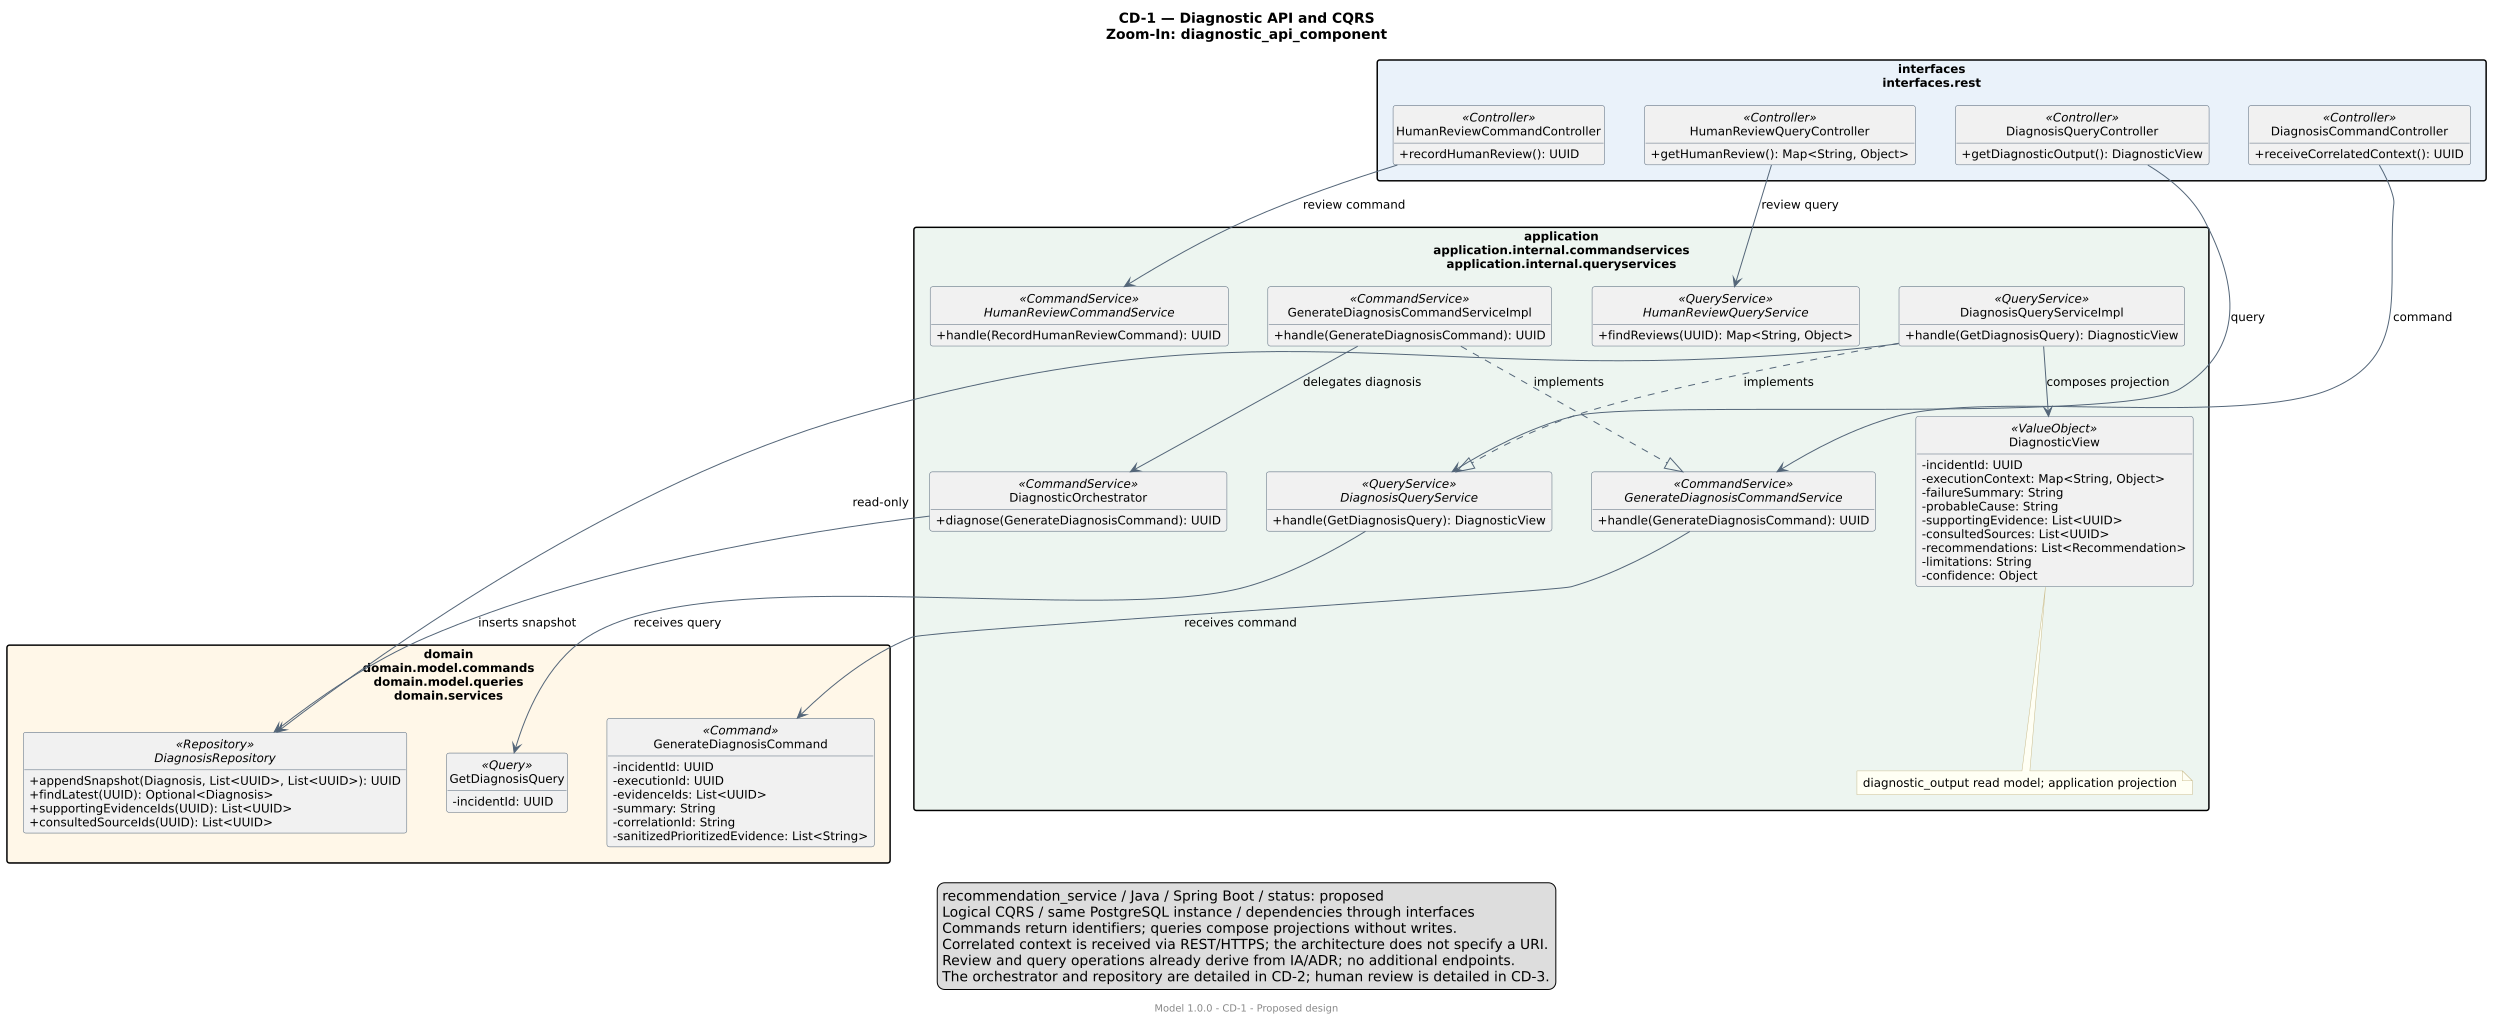
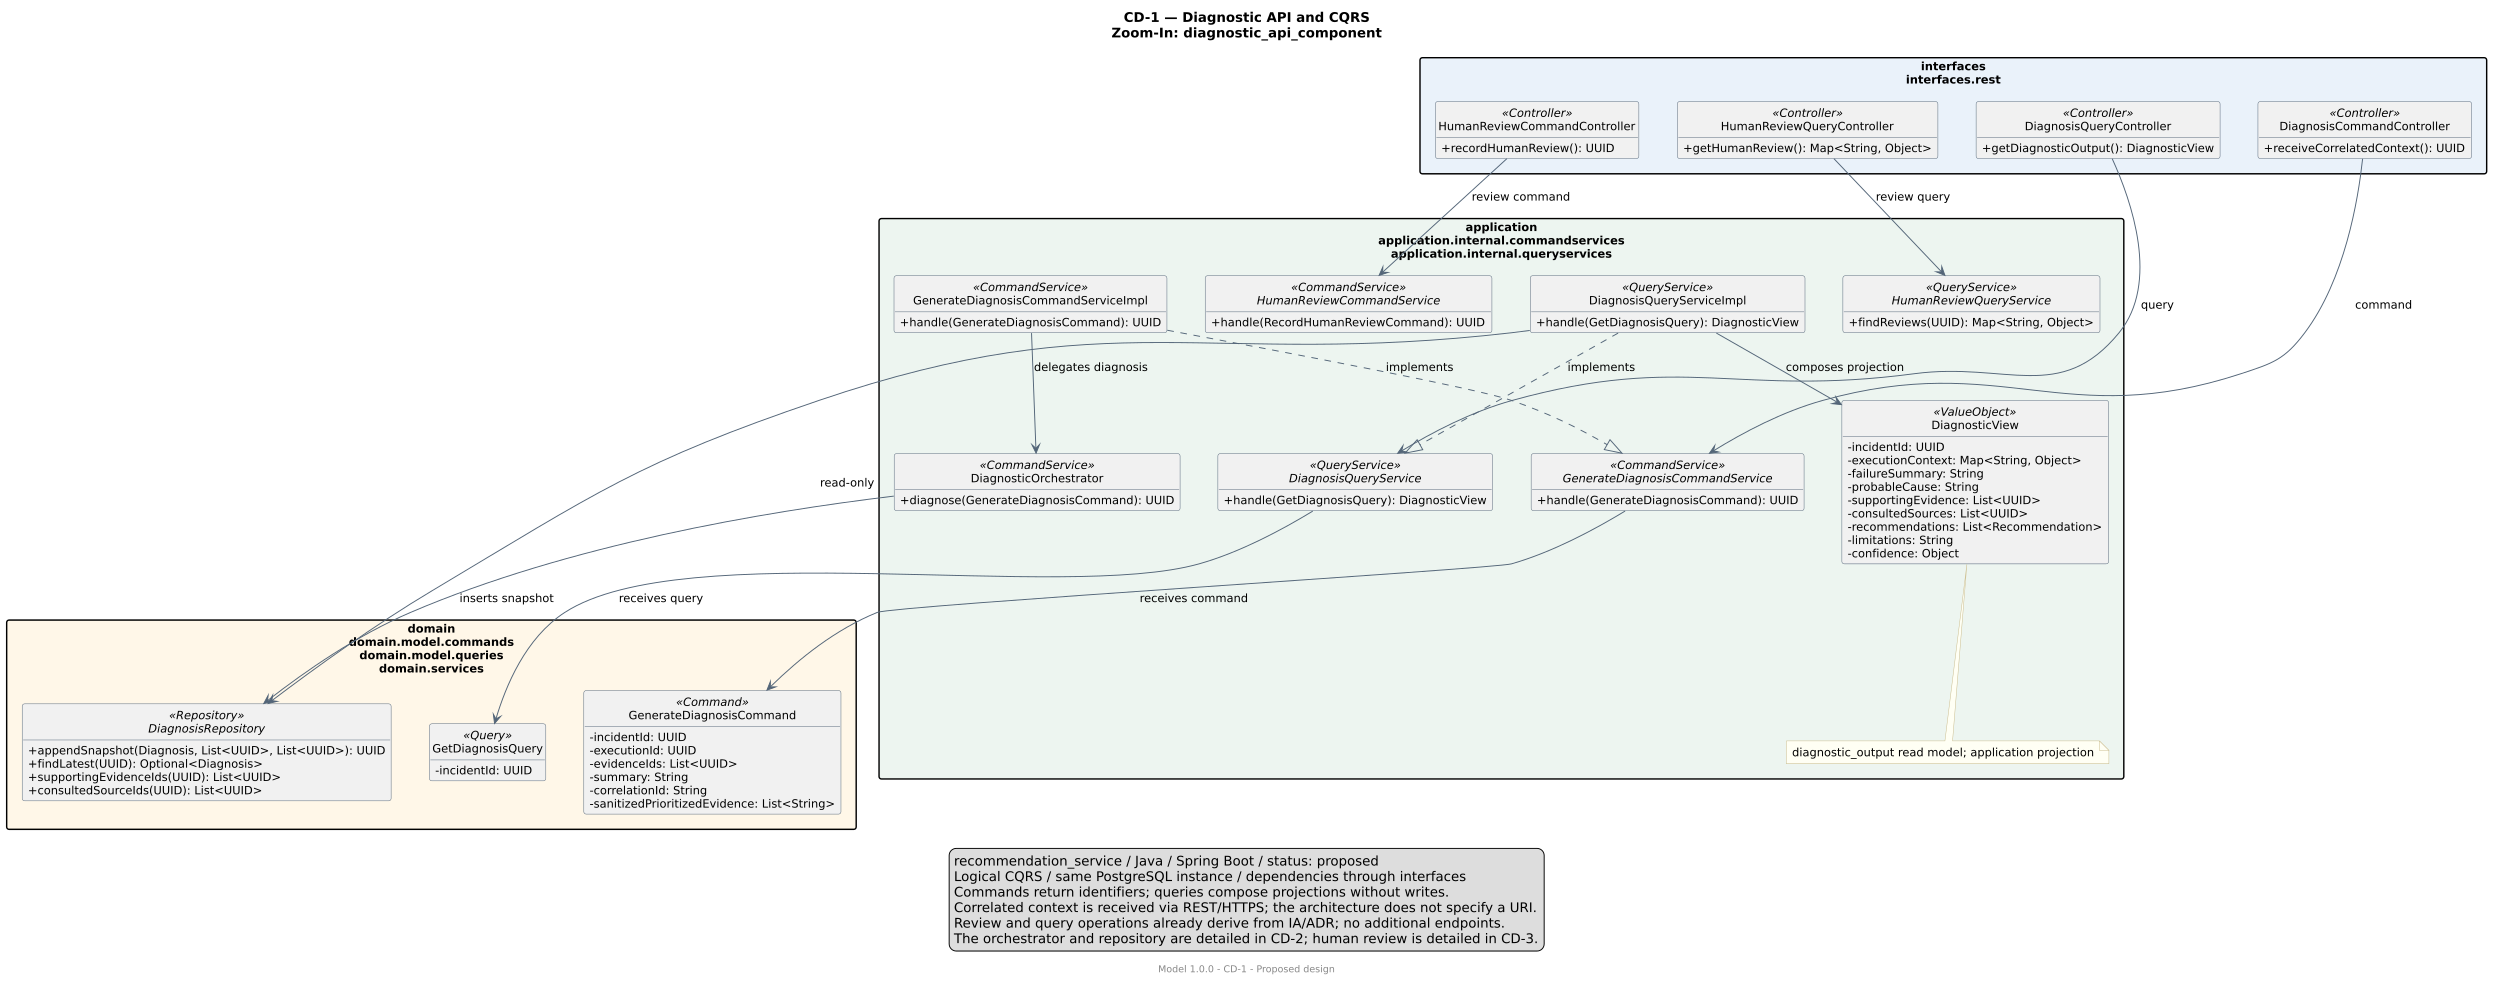
- <svg xmlns="http://www.w3.org/2000/svg" version="1.1" data-diagram-type="CLASS" style="width:2525px;height:1031px;background:#FFFFFF;" width="2525px" height="1031px" viewBox="0 0 2525 1031" zoomAndPan="magnify" preserveAspectRatio="none" contentStyleType="text/css">
+ <svg xmlns="http://www.w3.org/2000/svg" version="1.1" data-diagram-type="CLASS" style="width:2625px;height:1030px;background:#FFFFFF;" width="2625px" height="1030px" viewBox="0 0 2625 1030" zoomAndPan="magnify" preserveAspectRatio="none" contentStyleType="text/css">
  <defs />
  <g font-family="sans-serif" lengthAdjust="spacing">
    <g class="title" data-source-line="17">
-       <text x="1129.903" y="22.995" fill="#000" font-size="14" textLength="258.193" font-weight="700" font-family="DejaVu Sans">CD-1 — Diagnostic API and CQRS</text>
-       <text x="1117.018" y="39.292" fill="#000" font-size="14" textLength="283.965" font-weight="700" font-family="DejaVu Sans">Zoom-In: diagnostic_api_component</text>
+       <text x="1179.903" y="22.995" fill="#000" font-size="14" textLength="258.193" font-weight="700" font-family="DejaVu Sans">CD-1 — Diagnostic API and CQRS</text>
+       <text x="1167.018" y="39.292" fill="#000" font-size="14" textLength="283.965" font-weight="700" font-family="DejaVu Sans">Zoom-In: diagnostic_api_component</text>
    </g>
    <g class="cluster" data-qualified-name="layer_0" id="ent0001" data-source-line="23">
-       <rect x="1391" y="60.594" width="1120" height="122" fill="#EAF2FA" style="stroke:#000;stroke-width:1.5;" rx="2.5" ry="2.5" />
-       <text x="1916.919" y="73.732" fill="#000" font-size="12" textLength="68.162" font-weight="700" font-family="DejaVu Sans">interfaces</text>
-       <text x="1901.172" y="87.701" fill="#000" font-size="12" textLength="99.656" font-weight="700" font-family="DejaVu Sans">interfaces.rest</text>
+       <rect x="1491" y="60.594" width="1120" height="121.91" fill="#EAF2FA" style="stroke:#000;stroke-width:1.5;" rx="2.5" ry="2.5" />
+       <text x="2016.919" y="73.732" fill="#000" font-size="12" textLength="68.162" font-weight="700" font-family="DejaVu Sans">interfaces</text>
+       <text x="2001.172" y="87.701" fill="#000" font-size="12" textLength="99.656" font-weight="700" font-family="DejaVu Sans">interfaces.rest</text>
    </g>
    <g class="cluster" data-qualified-name="layer_1" id="ent0006" data-source-line="38">
-       <rect x="923" y="229.594" width="1308" height="589" fill="#EDF5F0" style="stroke:#000;stroke-width:1.5;" rx="2.5" ry="2.5" />
-       <text x="1539.324" y="242.732" fill="#000" font-size="12" textLength="75.352" font-weight="700" font-family="DejaVu Sans">application</text>
-       <text x="1447.602" y="256.701" fill="#000" font-size="12" textLength="258.797" font-weight="700" font-family="DejaVu Sans">application.internal.commandservices</text>
-       <text x="1460.894" y="270.67" fill="#000" font-size="12" textLength="232.213" font-weight="700" font-family="DejaVu Sans">application.internal.queryservices</text>
+       <rect x="923" y="229.504" width="1307" height="588.42" fill="#EDF5F0" style="stroke:#000;stroke-width:1.5;" rx="2.5" ry="2.5" />
+       <text x="1538.824" y="242.642" fill="#000" font-size="12" textLength="75.352" font-weight="700" font-family="DejaVu Sans">application</text>
+       <text x="1447.102" y="256.611" fill="#000" font-size="12" textLength="258.797" font-weight="700" font-family="DejaVu Sans">application.internal.commandservices</text>
+       <text x="1460.394" y="270.58" fill="#000" font-size="12" textLength="232.213" font-weight="700" font-family="DejaVu Sans">application.internal.queryservices</text>
    </g>
    <g class="cluster" data-qualified-name="layer_2" id="ent0018" data-source-line="76">
-       <rect x="7" y="651.594" width="892" height="220" fill="#FFF7E8" style="stroke:#000;stroke-width:1.5;" rx="2.5" ry="2.5" />
-       <text x="427.954" y="664.732" fill="#000" font-size="12" textLength="50.092" font-weight="700" font-family="DejaVu Sans">domain</text>
-       <text x="366.231" y="678.701" fill="#000" font-size="12" textLength="173.537" font-weight="700" font-family="DejaVu Sans">domain.model.commands</text>
-       <text x="377.309" y="692.67" fill="#000" font-size="12" textLength="151.383" font-weight="700" font-family="DejaVu Sans">domain.model.queries</text>
-       <text x="397.91" y="706.639" fill="#000" font-size="12" textLength="110.18" font-weight="700" font-family="DejaVu Sans">domain.services</text>
+       <rect x="7" y="651.064" width="892" height="219.75" fill="#FFF7E8" style="stroke:#000;stroke-width:1.5;" rx="2.5" ry="2.5" />
+       <text x="427.954" y="664.202" fill="#000" font-size="12" textLength="50.092" font-weight="700" font-family="DejaVu Sans">domain</text>
+       <text x="366.231" y="678.171" fill="#000" font-size="12" textLength="173.537" font-weight="700" font-family="DejaVu Sans">domain.model.commands</text>
+       <text x="377.309" y="692.14" fill="#000" font-size="12" textLength="151.383" font-weight="700" font-family="DejaVu Sans">domain.model.queries</text>
+       <text x="397.91" y="706.109" fill="#000" font-size="12" textLength="110.18" font-weight="700" font-family="DejaVu Sans">domain.services</text>
    </g>
    <g class="entity" data-qualified-name="layer_0.DiagnosisCommandController" id="ent0002" data-source-line="24">
-       <rect x="2271" y="106.594" width="224.32" height="59.906" fill="#F1F1F1" style="stroke:#536578;stroke-width:0.5;" rx="2.5" ry="2.5" />
-       <text x="2346.108" y="122.732" fill="#000" font-size="12" textLength="74.104" font-style="italic" font-family="DejaVu Sans">«Controller»</text>
-       <text x="2293.512" y="136.701" fill="#000" font-size="12" textLength="179.297" font-family="DejaVu Sans">DiagnosisCommandController</text>
-       <line x1="2272" y1="144.531" x2="2494.32" y2="144.531" style="stroke:#536578;stroke-width:0.5;" />
-       <text x="2277" y="159.67" fill="#000" font-size="12" textLength="212.32" font-family="DejaVu Sans">+receiveCorrelatedContext(): UUID</text>
+       <rect x="2370.84" y="106.594" width="224.32" height="59.906" fill="#F1F1F1" style="stroke:#536578;stroke-width:0.5;" rx="2.5" ry="2.5" />
+       <text x="2446.013" y="122.732" fill="#000" font-size="12" textLength="73.975" font-style="italic" font-family="DejaVu Sans">«Controller»</text>
+       <text x="2393.352" y="136.701" fill="#000" font-size="12" textLength="179.297" font-family="DejaVu Sans">DiagnosisCommandController</text>
+       <line x1="2371.84" y1="144.531" x2="2594.16" y2="144.531" style="stroke:#536578;stroke-width:0.5;" />
+       <text x="2376.84" y="159.67" fill="#000" font-size="12" textLength="212.32" font-family="DejaVu Sans">+receiveCorrelatedContext(): UUID</text>
    </g>
    <g class="entity" data-qualified-name="layer_0.DiagnosisQueryController" id="ent0003" data-source-line="27">
-       <rect x="1975" y="106.594" width="256.166" height="59.906" fill="#F1F1F1" style="stroke:#536578;stroke-width:0.5;" rx="2.5" ry="2.5" />
-       <text x="2066.031" y="122.732" fill="#000" font-size="12" textLength="74.104" font-style="italic" font-family="DejaVu Sans">«Controller»</text>
-       <text x="2026.038" y="136.701" fill="#000" font-size="12" textLength="154.09" font-family="DejaVu Sans">DiagnosisQueryController</text>
-       <line x1="1976" y1="144.531" x2="2230.166" y2="144.531" style="stroke:#536578;stroke-width:0.5;" />
-       <text x="1981" y="159.67" fill="#000" font-size="12" textLength="244.166" font-family="DejaVu Sans">+getDiagnosticOutput(): DiagnosticView</text>
+       <rect x="2074.92" y="106.594" width="256.166" height="59.906" fill="#F1F1F1" style="stroke:#536578;stroke-width:0.5;" rx="2.5" ry="2.5" />
+       <text x="2166.016" y="122.732" fill="#000" font-size="12" textLength="73.975" font-style="italic" font-family="DejaVu Sans">«Controller»</text>
+       <text x="2125.958" y="136.701" fill="#000" font-size="12" textLength="154.09" font-family="DejaVu Sans">DiagnosisQueryController</text>
+       <line x1="2075.92" y1="144.531" x2="2330.086" y2="144.531" style="stroke:#536578;stroke-width:0.5;" />
+       <text x="2080.92" y="159.67" fill="#000" font-size="12" textLength="244.166" font-family="DejaVu Sans">+getDiagnosticOutput(): DiagnosticView</text>
    </g>
    <g class="entity" data-qualified-name="layer_0.HumanReviewCommandController" id="ent0004" data-source-line="30">
-       <rect x="1407" y="106.594" width="213.598" height="59.906" fill="#F1F1F1" style="stroke:#536578;stroke-width:0.5;" rx="2.5" ry="2.5" />
-       <text x="1476.747" y="122.732" fill="#000" font-size="12" textLength="74.104" font-style="italic" font-family="DejaVu Sans">«Controller»</text>
-       <text x="1410" y="136.701" fill="#000" font-size="12" textLength="207.598" font-family="DejaVu Sans">HumanReviewCommandController</text>
-       <line x1="1408" y1="144.531" x2="1619.598" y2="144.531" style="stroke:#536578;stroke-width:0.5;" />
-       <text x="1413" y="159.67" fill="#000" font-size="12" textLength="183.059" font-family="DejaVu Sans">+recordHumanReview(): UUID</text>
+       <rect x="1507.2" y="106.594" width="213.598" height="59.906" fill="#F1F1F1" style="stroke:#536578;stroke-width:0.5;" rx="2.5" ry="2.5" />
+       <text x="1577.012" y="122.732" fill="#000" font-size="12" textLength="73.975" font-style="italic" font-family="DejaVu Sans">«Controller»</text>
+       <text x="1510.2" y="136.701" fill="#000" font-size="12" textLength="207.598" font-family="DejaVu Sans">HumanReviewCommandController</text>
+       <line x1="1508.2" y1="144.531" x2="1719.798" y2="144.531" style="stroke:#536578;stroke-width:0.5;" />
+       <text x="1513.2" y="159.67" fill="#000" font-size="12" textLength="183.059" font-family="DejaVu Sans">+recordHumanReview(): UUID</text>
    </g>
    <g class="entity" data-qualified-name="layer_0.HumanReviewQueryController" id="ent0005" data-source-line="33">
-       <rect x="1661" y="106.594" width="273.568" height="59.906" fill="#F1F1F1" style="stroke:#536578;stroke-width:0.5;" rx="2.5" ry="2.5" />
-       <text x="1760.732" y="122.732" fill="#000" font-size="12" textLength="74.104" font-style="italic" font-family="DejaVu Sans">«Controller»</text>
-       <text x="1706.589" y="136.701" fill="#000" font-size="12" textLength="182.391" font-family="DejaVu Sans">HumanReviewQueryController</text>
-       <line x1="1662" y1="144.531" x2="1933.568" y2="144.531" style="stroke:#536578;stroke-width:0.5;" />
-       <text x="1667" y="159.67" fill="#000" font-size="12" textLength="261.568" font-family="DejaVu Sans">+getHumanReview(): Map&lt;String, Object&gt;</text>
+       <rect x="1761.22" y="106.594" width="273.568" height="59.906" fill="#F1F1F1" style="stroke:#536578;stroke-width:0.5;" rx="2.5" ry="2.5" />
+       <text x="1861.017" y="122.732" fill="#000" font-size="12" textLength="73.975" font-style="italic" font-family="DejaVu Sans">«Controller»</text>
+       <text x="1806.809" y="136.701" fill="#000" font-size="12" textLength="182.391" font-family="DejaVu Sans">HumanReviewQueryController</text>
+       <line x1="1762.22" y1="144.531" x2="2033.788" y2="144.531" style="stroke:#536578;stroke-width:0.5;" />
+       <text x="1767.22" y="159.67" fill="#000" font-size="12" textLength="261.568" font-family="DejaVu Sans">+getHumanReview(): Map&lt;String, Object&gt;</text>
    </g>
    <g class="entity" data-qualified-name="layer_1.GenerateDiagnosisCommandService" id="ent0007" data-source-line="39">
-       <rect x="1607.5" y="476.594" width="286.57" height="59.906" fill="#F1F1F1" style="stroke:#536578;stroke-width:0.5;" rx="2.5" ry="2.5" />
-       <text x="1690.366" y="492.732" fill="#000" font-size="12" textLength="120.838" font-style="italic" font-family="DejaVu Sans">«CommandService»</text>
-       <text x="1640.585" y="506.701" fill="#000" font-size="12" textLength="220.4" font-style="italic" font-family="DejaVu Sans">GenerateDiagnosisCommandService</text>
-       <line x1="1608.5" y1="514.531" x2="1893.07" y2="514.531" style="stroke:#536578;stroke-width:0.5;" />
-       <text x="1613.5" y="529.67" fill="#000" font-size="12" textLength="274.57" font-family="DejaVu Sans">+handle(GenerateDiagnosisCommand): UUID</text>
+       <rect x="1607.71" y="476.284" width="286.57" height="59.906" fill="#F1F1F1" style="stroke:#536578;stroke-width:0.5;" rx="2.5" ry="2.5" />
+       <text x="1690.641" y="492.422" fill="#000" font-size="12" textLength="120.709" font-style="italic" font-family="DejaVu Sans">«CommandService»</text>
+       <text x="1640.795" y="506.391" fill="#000" font-size="12" textLength="220.4" font-style="italic" font-family="DejaVu Sans">GenerateDiagnosisCommandService</text>
+       <line x1="1608.71" y1="514.221" x2="1893.28" y2="514.221" style="stroke:#536578;stroke-width:0.5;" />
+       <text x="1613.71" y="529.36" fill="#000" font-size="12" textLength="274.57" font-family="DejaVu Sans">+handle(GenerateDiagnosisCommand): UUID</text>
    </g>
    <g class="entity" data-qualified-name="layer_1.GenerateDiagnosisCommandServiceImpl" id="ent0008" data-source-line="42">
-       <rect x="1280.5" y="289.594" width="286.57" height="59.906" fill="#F1F1F1" style="stroke:#536578;stroke-width:0.5;" rx="2.5" ry="2.5" />
-       <text x="1363.366" y="305.732" fill="#000" font-size="12" textLength="120.838" font-style="italic" font-family="DejaVu Sans">«CommandService»</text>
-       <text x="1300.495" y="319.701" fill="#000" font-size="12" textLength="246.58" font-family="DejaVu Sans">GenerateDiagnosisCommandServiceImpl</text>
-       <line x1="1281.5" y1="327.531" x2="1566.07" y2="327.531" style="stroke:#536578;stroke-width:0.5;" />
-       <text x="1286.5" y="342.67" fill="#000" font-size="12" textLength="274.57" font-family="DejaVu Sans">+handle(GenerateDiagnosisCommand): UUID</text>
+       <rect x="938.71" y="289.504" width="286.57" height="59.906" fill="#F1F1F1" style="stroke:#536578;stroke-width:0.5;" rx="2.5" ry="2.5" />
+       <text x="1021.641" y="305.642" fill="#000" font-size="12" textLength="120.709" font-style="italic" font-family="DejaVu Sans">«CommandService»</text>
+       <text x="958.705" y="319.611" fill="#000" font-size="12" textLength="246.58" font-family="DejaVu Sans">GenerateDiagnosisCommandServiceImpl</text>
+       <line x1="939.71" y1="327.441" x2="1224.28" y2="327.441" style="stroke:#536578;stroke-width:0.5;" />
+       <text x="944.71" y="342.58" fill="#000" font-size="12" textLength="274.57" font-family="DejaVu Sans">+handle(GenerateDiagnosisCommand): UUID</text>
    </g>
    <g class="entity" data-qualified-name="layer_1.DiagnosticOrchestrator" id="ent0009" data-source-line="45">
-       <rect x="939" y="476.594" width="300.176" height="59.906" fill="#F1F1F1" style="stroke:#536578;stroke-width:0.5;" rx="2.5" ry="2.5" />
-       <text x="1028.669" y="492.732" fill="#000" font-size="12" textLength="120.838" font-style="italic" font-family="DejaVu Sans">«CommandService»</text>
-       <text x="1019.303" y="506.701" fill="#000" font-size="12" textLength="139.57" font-family="DejaVu Sans">DiagnosticOrchestrator</text>
-       <line x1="940" y1="514.531" x2="1238.176" y2="514.531" style="stroke:#536578;stroke-width:0.5;" />
-       <text x="945" y="529.67" fill="#000" font-size="12" textLength="288.176" font-family="DejaVu Sans">+diagnose(GenerateDiagnosisCommand): UUID</text>
+       <rect x="938.91" y="476.284" width="300.176" height="59.906" fill="#F1F1F1" style="stroke:#536578;stroke-width:0.5;" rx="2.5" ry="2.5" />
+       <text x="1028.643" y="492.422" fill="#000" font-size="12" textLength="120.709" font-style="italic" font-family="DejaVu Sans">«CommandService»</text>
+       <text x="1019.213" y="506.391" fill="#000" font-size="12" textLength="139.57" font-family="DejaVu Sans">DiagnosticOrchestrator</text>
+       <line x1="939.91" y1="514.221" x2="1238.086" y2="514.221" style="stroke:#536578;stroke-width:0.5;" />
+       <text x="944.91" y="529.36" fill="#000" font-size="12" textLength="288.176" font-family="DejaVu Sans">+diagnose(GenerateDiagnosisCommand): UUID</text>
    </g>
    <g class="entity" data-qualified-name="layer_1.HumanReviewCommandService" id="ent0010" data-source-line="48">
-       <rect x="939.5" y="289.594" width="301.037" height="59.906" fill="#F1F1F1" style="stroke:#536578;stroke-width:0.5;" rx="2.5" ry="2.5" />
-       <text x="1029.6" y="305.732" fill="#000" font-size="12" textLength="120.838" font-style="italic" font-family="DejaVu Sans">«CommandService»</text>
-       <text x="993.69" y="319.701" fill="#000" font-size="12" textLength="192.656" font-style="italic" font-family="DejaVu Sans">HumanReviewCommandService</text>
-       <line x1="940.5" y1="327.531" x2="1239.537" y2="327.531" style="stroke:#536578;stroke-width:0.5;" />
-       <text x="945.5" y="342.67" fill="#000" font-size="12" textLength="289.037" font-family="DejaVu Sans">+handle(RecordHumanReviewCommand): UUID</text>
+       <rect x="1265.48" y="289.504" width="301.037" height="59.906" fill="#F1F1F1" style="stroke:#536578;stroke-width:0.5;" rx="2.5" ry="2.5" />
+       <text x="1355.644" y="305.642" fill="#000" font-size="12" textLength="120.709" font-style="italic" font-family="DejaVu Sans">«CommandService»</text>
+       <text x="1319.67" y="319.611" fill="#000" font-size="12" textLength="192.656" font-style="italic" font-family="DejaVu Sans">HumanReviewCommandService</text>
+       <line x1="1266.48" y1="327.441" x2="1565.517" y2="327.441" style="stroke:#536578;stroke-width:0.5;" />
+       <text x="1271.48" y="342.58" fill="#000" font-size="12" textLength="289.037" font-family="DejaVu Sans">+handle(RecordHumanReviewCommand): UUID</text>
    </g>
    <g class="entity" data-qualified-name="layer_1.DiagnosisQueryService" id="ent0011" data-source-line="51">
-       <rect x="1279" y="476.594" width="288.48" height="59.906" fill="#F1F1F1" style="stroke:#536578;stroke-width:0.5;" rx="2.5" ry="2.5" />
-       <text x="1375.425" y="492.732" fill="#000" font-size="12" textLength="95.631" font-style="italic" font-family="DejaVu Sans">«QueryService»</text>
-       <text x="1353.666" y="506.701" fill="#000" font-size="12" textLength="139.148" font-style="italic" font-family="DejaVu Sans">DiagnosisQueryService</text>
-       <line x1="1280" y1="514.531" x2="1566.48" y2="514.531" style="stroke:#536578;stroke-width:0.5;" />
-       <text x="1285" y="529.67" fill="#000" font-size="12" textLength="276.48" font-family="DejaVu Sans">+handle(GetDiagnosisQuery): DiagnosticView</text>
+       <rect x="1278.76" y="476.284" width="288.48" height="59.906" fill="#F1F1F1" style="stroke:#536578;stroke-width:0.5;" rx="2.5" ry="2.5" />
+       <text x="1375.249" y="492.422" fill="#000" font-size="12" textLength="95.502" font-style="italic" font-family="DejaVu Sans">«QueryService»</text>
+       <text x="1353.426" y="506.391" fill="#000" font-size="12" textLength="139.148" font-style="italic" font-family="DejaVu Sans">DiagnosisQueryService</text>
+       <line x1="1279.76" y1="514.221" x2="1566.24" y2="514.221" style="stroke:#536578;stroke-width:0.5;" />
+       <text x="1284.76" y="529.36" fill="#000" font-size="12" textLength="276.48" font-family="DejaVu Sans">+handle(GetDiagnosisQuery): DiagnosticView</text>
    </g>
    <g class="entity" data-qualified-name="layer_1.DiagnosisQueryServiceImpl" id="ent0012" data-source-line="54">
-       <rect x="1918" y="289.594" width="288.48" height="59.906" fill="#F1F1F1" style="stroke:#536578;stroke-width:0.5;" rx="2.5" ry="2.5" />
-       <text x="2014.425" y="305.732" fill="#000" font-size="12" textLength="95.631" font-style="italic" font-family="DejaVu Sans">«QueryService»</text>
-       <text x="1979.576" y="319.701" fill="#000" font-size="12" textLength="165.328" font-family="DejaVu Sans">DiagnosisQueryServiceImpl</text>
-       <line x1="1919" y1="327.531" x2="2205.48" y2="327.531" style="stroke:#536578;stroke-width:0.5;" />
-       <text x="1924" y="342.67" fill="#000" font-size="12" textLength="276.48" font-family="DejaVu Sans">+handle(GetDiagnosisQuery): DiagnosticView</text>
+       <rect x="1606.76" y="289.504" width="288.48" height="59.906" fill="#F1F1F1" style="stroke:#536578;stroke-width:0.5;" rx="2.5" ry="2.5" />
+       <text x="1703.249" y="305.642" fill="#000" font-size="12" textLength="95.502" font-style="italic" font-family="DejaVu Sans">«QueryService»</text>
+       <text x="1668.336" y="319.611" fill="#000" font-size="12" textLength="165.328" font-family="DejaVu Sans">DiagnosisQueryServiceImpl</text>
+       <line x1="1607.76" y1="327.441" x2="1894.24" y2="327.441" style="stroke:#536578;stroke-width:0.5;" />
+       <text x="1612.76" y="342.58" fill="#000" font-size="12" textLength="276.48" font-family="DejaVu Sans">+handle(GetDiagnosisQuery): DiagnosticView</text>
    </g>
    <g class="entity" data-qualified-name="layer_1.DiagnosticView" id="ent0013" data-source-line="57">
-       <rect x="1935" y="420.594" width="280.09" height="171.656" fill="#F1F1F1" style="stroke:#536578;stroke-width:0.5;" rx="2.5" ry="2.5" />
-       <text x="2031.155" y="436.732" fill="#000" font-size="12" textLength="87.779" font-style="italic" font-family="DejaVu Sans">«ValueObject»</text>
-       <text x="2028.984" y="450.701" fill="#000" font-size="12" textLength="92.121" font-family="DejaVu Sans">DiagnosticView</text>
-       <line x1="1936" y1="458.531" x2="2214.09" y2="458.531" style="stroke:#536578;stroke-width:0.5;" />
-       <text x="1941" y="473.67" fill="#000" font-size="12" textLength="101.871" font-family="DejaVu Sans">-incidentId: UUID</text>
-       <text x="1941" y="487.639" fill="#000" font-size="12" textLength="246.422" font-family="DejaVu Sans">-executionContext: Map&lt;String, Object&gt;</text>
-       <text x="1941" y="501.607" fill="#000" font-size="12" textLength="144.158" font-family="DejaVu Sans">-failureSummary: String</text>
-       <text x="1941" y="515.576" fill="#000" font-size="12" textLength="138.17" font-family="DejaVu Sans">-probableCause: String</text>
-       <text x="1941" y="529.545" fill="#000" font-size="12" textLength="202.852" font-family="DejaVu Sans">-supportingEvidence: List&lt;UUID&gt;</text>
-       <text x="1941" y="543.514" fill="#000" font-size="12" textLength="189.791" font-family="DejaVu Sans">-consultedSources: List&lt;UUID&gt;</text>
-       <text x="1941" y="557.482" fill="#000" font-size="12" textLength="268.09" font-family="DejaVu Sans">-recommendations: List&lt;Recommendation&gt;</text>
-       <text x="1941" y="571.451" fill="#000" font-size="12" textLength="110.988" font-family="DejaVu Sans">-limitations: String</text>
-       <text x="1941" y="585.42" fill="#000" font-size="12" textLength="116.959" font-family="DejaVu Sans">-confidence: Object</text>
+       <rect x="1933.96" y="420.404" width="280.09" height="171.656" fill="#F1F1F1" style="stroke:#536578;stroke-width:0.5;" rx="2.5" ry="2.5" />
+       <text x="2030.18" y="436.542" fill="#000" font-size="12" textLength="87.65" font-style="italic" font-family="DejaVu Sans">«ValueObject»</text>
+       <text x="2027.944" y="450.511" fill="#000" font-size="12" textLength="92.121" font-family="DejaVu Sans">DiagnosticView</text>
+       <line x1="1934.96" y1="458.341" x2="2213.05" y2="458.341" style="stroke:#536578;stroke-width:0.5;" />
+       <text x="1939.96" y="473.48" fill="#000" font-size="12" textLength="101.871" font-family="DejaVu Sans">-incidentId: UUID</text>
+       <text x="1939.96" y="487.449" fill="#000" font-size="12" textLength="246.422" font-family="DejaVu Sans">-executionContext: Map&lt;String, Object&gt;</text>
+       <text x="1939.96" y="501.417" fill="#000" font-size="12" textLength="144.158" font-family="DejaVu Sans">-failureSummary: String</text>
+       <text x="1939.96" y="515.386" fill="#000" font-size="12" textLength="138.17" font-family="DejaVu Sans">-probableCause: String</text>
+       <text x="1939.96" y="529.355" fill="#000" font-size="12" textLength="202.852" font-family="DejaVu Sans">-supportingEvidence: List&lt;UUID&gt;</text>
+       <text x="1939.96" y="543.324" fill="#000" font-size="12" textLength="189.791" font-family="DejaVu Sans">-consultedSources: List&lt;UUID&gt;</text>
+       <text x="1939.96" y="557.292" fill="#000" font-size="12" textLength="268.09" font-family="DejaVu Sans">-recommendations: List&lt;Recommendation&gt;</text>
+       <text x="1939.96" y="571.261" fill="#000" font-size="12" textLength="110.988" font-family="DejaVu Sans">-limitations: String</text>
+       <text x="1939.96" y="585.23" fill="#000" font-size="12" textLength="116.959" font-family="DejaVu Sans">-confidence: Object</text>
    </g>
    <g class="entity" data-qualified-name="layer_1.GMN14" id="ent0015" data-source-line="69">
-       <path d="M1875.5,778.594 L1875.5,802.563 A0,0 0 0 0 1875.5,802.563 L2214.178,802.563 A0,0 0 0 0 2214.178,802.563 L2214.178,788.594 L2204.178,778.594 L2050.17,778.594 L2065.92,592.964 L2042.17,778.594 L1875.5,778.594 A0,0 0 0 0 1875.5,778.594" style="stroke:#C9BB8B;stroke-width:0.5;" fill="#FFFFF4" />
-       <path d="M2204.178,778.594 L2204.178,788.594 L2214.178,788.594 L2204.178,778.594" style="stroke:#C9BB8B;stroke-width:0.5;" fill="#FFFFF4" />
-       <text x="1881.5" y="794.732" fill="#000" font-size="12" textLength="317.678" font-family="DejaVu Sans">diagnostic_output read model; application projection</text>
+       <path d="M1875.66,777.954 L1875.66,801.923 A0,0 0 0 0 1875.66,801.923 L2214.338,801.923 A0,0 0 0 0 2214.338,801.923 L2214.338,787.954 L2204.338,777.954 L2050.18,777.954 L2065.22,592.524 L2042.18,777.954 L1875.66,777.954 A0,0 0 0 0 1875.66,777.954" style="stroke:#C9BB8B;stroke-width:0.5;" fill="#FFFFF4" />
+       <path d="M2204.338,777.954 L2204.338,787.954 L2214.338,787.954 L2204.338,777.954" style="stroke:#C9BB8B;stroke-width:0.5;" fill="#FFFFF4" />
+       <text x="1881.66" y="794.092" fill="#000" font-size="12" textLength="317.678" font-family="DejaVu Sans">diagnostic_output read model; application projection</text>
    </g>
    <g class="entity" data-qualified-name="layer_1.HumanReviewQueryService" id="ent0017" data-source-line="71">
-       <rect x="1608" y="289.594" width="269.965" height="59.906" fill="#F1F1F1" style="stroke:#536578;stroke-width:0.5;" rx="2.5" ry="2.5" />
-       <text x="1695.167" y="305.732" fill="#000" font-size="12" textLength="95.631" font-style="italic" font-family="DejaVu Sans">«QueryService»</text>
-       <text x="1659.258" y="319.701" fill="#000" font-size="12" textLength="167.449" font-style="italic" font-family="DejaVu Sans">HumanReviewQueryService</text>
-       <line x1="1609" y1="327.531" x2="1876.965" y2="327.531" style="stroke:#536578;stroke-width:0.5;" />
-       <text x="1614" y="342.67" fill="#000" font-size="12" textLength="257.965" font-family="DejaVu Sans">+findReviews(UUID): Map&lt;String, Object&gt;</text>
+       <rect x="1935.02" y="289.504" width="269.965" height="59.906" fill="#F1F1F1" style="stroke:#536578;stroke-width:0.5;" rx="2.5" ry="2.5" />
+       <text x="2022.251" y="305.642" fill="#000" font-size="12" textLength="95.502" font-style="italic" font-family="DejaVu Sans">«QueryService»</text>
+       <text x="1986.278" y="319.611" fill="#000" font-size="12" textLength="167.449" font-style="italic" font-family="DejaVu Sans">HumanReviewQueryService</text>
+       <line x1="1936.02" y1="327.441" x2="2203.985" y2="327.441" style="stroke:#536578;stroke-width:0.5;" />
+       <text x="1941.02" y="342.58" fill="#000" font-size="12" textLength="257.965" font-family="DejaVu Sans">+findReviews(UUID): Map&lt;String, Object&gt;</text>
    </g>
    <g class="entity" data-qualified-name="layer_2.GenerateDiagnosisCommand" id="ent0019" data-source-line="77">
-       <rect x="613" y="725.594" width="270.023" height="129.75" fill="#F1F1F1" style="stroke:#536578;stroke-width:0.5;" rx="2.5" ry="2.5" />
-       <text x="709.768" y="741.732" fill="#000" font-size="12" textLength="76.488" font-style="italic" font-family="DejaVu Sans">«Command»</text>
-       <text x="659.986" y="755.701" fill="#000" font-size="12" textLength="176.051" font-family="DejaVu Sans">GenerateDiagnosisCommand</text>
-       <line x1="614" y1="763.531" x2="882.023" y2="763.531" style="stroke:#536578;stroke-width:0.5;" />
-       <text x="619" y="778.67" fill="#000" font-size="12" textLength="101.871" font-family="DejaVu Sans">-incidentId: UUID</text>
-       <text x="619" y="792.639" fill="#000" font-size="12" textLength="112.746" font-family="DejaVu Sans">-executionId: UUID</text>
-       <text x="619" y="806.607" fill="#000" font-size="12" textLength="155.432" font-family="DejaVu Sans">-evidenceIds: List&lt;UUID&gt;</text>
-       <text x="619" y="820.576" fill="#000" font-size="12" textLength="104.625" font-family="DejaVu Sans">-summary: String</text>
-       <text x="619" y="834.545" fill="#000" font-size="12" textLength="124.02" font-family="DejaVu Sans">-correlationId: String</text>
-       <text x="619" y="848.514" fill="#000" font-size="12" textLength="258.023" font-family="DejaVu Sans">-sanitizedPrioritizedEvidence: List&lt;String&gt;</text>
+       <rect x="612.99" y="725.064" width="270.023" height="129.75" fill="#F1F1F1" style="stroke:#536578;stroke-width:0.5;" rx="2.5" ry="2.5" />
+       <text x="709.822" y="741.202" fill="#000" font-size="12" textLength="76.359" font-style="italic" font-family="DejaVu Sans">«Command»</text>
+       <text x="659.976" y="755.171" fill="#000" font-size="12" textLength="176.051" font-family="DejaVu Sans">GenerateDiagnosisCommand</text>
+       <line x1="613.99" y1="763.001" x2="882.013" y2="763.001" style="stroke:#536578;stroke-width:0.5;" />
+       <text x="618.99" y="778.14" fill="#000" font-size="12" textLength="101.871" font-family="DejaVu Sans">-incidentId: UUID</text>
+       <text x="618.99" y="792.109" fill="#000" font-size="12" textLength="112.746" font-family="DejaVu Sans">-executionId: UUID</text>
+       <text x="618.99" y="806.077" fill="#000" font-size="12" textLength="155.432" font-family="DejaVu Sans">-evidenceIds: List&lt;UUID&gt;</text>
+       <text x="618.99" y="820.046" fill="#000" font-size="12" textLength="104.625" font-family="DejaVu Sans">-summary: String</text>
+       <text x="618.99" y="834.015" fill="#000" font-size="12" textLength="124.02" font-family="DejaVu Sans">-correlationId: String</text>
+       <text x="618.99" y="847.984" fill="#000" font-size="12" textLength="258.023" font-family="DejaVu Sans">-sanitizedPrioritizedEvidence: List&lt;String&gt;</text>
    </g>
    <g class="entity" data-qualified-name="layer_2.GetDiagnosisQuery" id="ent0020" data-source-line="85">
-       <rect x="451" y="760.594" width="122.186" height="59.906" fill="#F1F1F1" style="stroke:#536578;stroke-width:0.5;" rx="2.5" ry="2.5" />
-       <text x="486.452" y="776.732" fill="#000" font-size="12" textLength="51.281" font-style="italic" font-family="DejaVu Sans">«Query»</text>
-       <text x="454" y="790.701" fill="#000" font-size="12" textLength="116.186" font-family="DejaVu Sans">GetDiagnosisQuery</text>
-       <line x1="452" y1="798.531" x2="572.186" y2="798.531" style="stroke:#536578;stroke-width:0.5;" />
-       <text x="457" y="813.67" fill="#000" font-size="12" textLength="101.871" font-family="DejaVu Sans">-incidentId: UUID</text>
+       <rect x="450.91" y="759.984" width="122.186" height="59.906" fill="#F1F1F1" style="stroke:#536578;stroke-width:0.5;" rx="2.5" ry="2.5" />
+       <text x="486.427" y="776.122" fill="#000" font-size="12" textLength="51.152" font-style="italic" font-family="DejaVu Sans">«Query»</text>
+       <text x="453.91" y="790.091" fill="#000" font-size="12" textLength="116.186" font-family="DejaVu Sans">GetDiagnosisQuery</text>
+       <line x1="451.91" y1="797.921" x2="572.096" y2="797.921" style="stroke:#536578;stroke-width:0.5;" />
+       <text x="456.91" y="813.06" fill="#000" font-size="12" textLength="101.871" font-family="DejaVu Sans">-incidentId: UUID</text>
    </g>
    <g class="entity" data-qualified-name="layer_2.DiagnosisRepository" id="ent0021" data-source-line="88">
-       <rect x="23.5" y="739.594" width="387.363" height="101.813" fill="#F1F1F1" style="stroke:#536578;stroke-width:0.5;" rx="2.5" ry="2.5" />
-       <text x="177.602" y="755.732" fill="#000" font-size="12" textLength="79.16" font-style="italic" font-family="DejaVu Sans">«Repository»</text>
-       <text x="155.843" y="769.701" fill="#000" font-size="12" textLength="122.678" font-style="italic" font-family="DejaVu Sans">DiagnosisRepository</text>
-       <line x1="24.5" y1="777.531" x2="409.863" y2="777.531" style="stroke:#536578;stroke-width:0.5;" />
-       <text x="29.5" y="792.67" fill="#000" font-size="12" textLength="375.363" font-family="DejaVu Sans">+appendSnapshot(Diagnosis, List&lt;UUID&gt;, List&lt;UUID&gt;): UUID</text>
-       <text x="29.5" y="806.639" fill="#000" font-size="12" textLength="246.662" font-family="DejaVu Sans">+findLatest(UUID): Optional&lt;Diagnosis&gt;</text>
-       <text x="29.5" y="820.607" fill="#000" font-size="12" textLength="265.693" font-family="DejaVu Sans">+supportingEvidenceIds(UUID): List&lt;UUID&gt;</text>
-       <text x="29.5" y="834.576" fill="#000" font-size="12" textLength="246.381" font-family="DejaVu Sans">+consultedSourceIds(UUID): List&lt;UUID&gt;</text>
+       <rect x="23.32" y="739.034" width="387.363" height="101.813" fill="#F1F1F1" style="stroke:#536578;stroke-width:0.5;" rx="2.5" ry="2.5" />
+       <text x="177.486" y="755.172" fill="#000" font-size="12" textLength="79.031" font-style="italic" font-family="DejaVu Sans">«Repository»</text>
+       <text x="155.663" y="769.141" fill="#000" font-size="12" textLength="122.678" font-style="italic" font-family="DejaVu Sans">DiagnosisRepository</text>
+       <line x1="24.32" y1="776.971" x2="409.683" y2="776.971" style="stroke:#536578;stroke-width:0.5;" />
+       <text x="29.32" y="792.11" fill="#000" font-size="12" textLength="375.363" font-family="DejaVu Sans">+appendSnapshot(Diagnosis, List&lt;UUID&gt;, List&lt;UUID&gt;): UUID</text>
+       <text x="29.32" y="806.079" fill="#000" font-size="12" textLength="246.662" font-family="DejaVu Sans">+findLatest(UUID): Optional&lt;Diagnosis&gt;</text>
+       <text x="29.32" y="820.047" fill="#000" font-size="12" textLength="265.693" font-family="DejaVu Sans">+supportingEvidenceIds(UUID): List&lt;UUID&gt;</text>
+       <text x="29.32" y="834.016" fill="#000" font-size="12" textLength="246.381" font-family="DejaVu Sans">+consultedSourceIds(UUID): List&lt;UUID&gt;</text>
    </g>
    <g class="link" data-entity-1="ent0002" data-entity-2="ent0007" id="lnk24" data-source-line="98" data-link-type="dependency">
-       <path d="M2403.17,166.714 C2408.79,176.414 2414.13,187.564 2417,198.594 C2418.68,205.044 2417.39,206.934 2417,213.594 C2412.07,297.644 2432.29,359.214 2355,392.594 C2265.05,431.434 2009.4,394.384 1915,420.594 C1871.74,432.604 1831.013,454.291 1799.123,473.841" style="stroke:#536578;stroke-width:1;" fill="none" id="DiagnosisCommandController-to-GenerateDiagnosisCommandService-1" codeLine="98" />
-       <polygon points="1794.86,476.454,1804.624,475.16,1799.123,473.841,1800.442,468.34,1794.86,476.454" fill="#536578" style="stroke:#536578;stroke-width:1;stroke-linejoin:miter;stroke-miterlimit:10;" />
-       <text x="2417" y="324.232" fill="#000" font-size="12" textLength="59.895" font-family="DejaVu Sans">command</text>
+       <path d="M2480.73,166.784 C2476.03,210.514 2461.85,293.734 2420,349.404 C2398.74,377.694 2386.62,381.374 2353,392.404 C2167.24,453.374 2102.33,367.924 1914,420.404 C1871.13,432.354 1830.839,453.855 1799.169,473.325" style="stroke:#536578;stroke-width:1;" fill="none" id="DiagnosisCommandController-to-GenerateDiagnosisCommandService-1" codeLine="98" />
+       <polygon points="1794.91,475.944,1804.672,474.638,1799.169,473.325,1800.482,467.823,1794.91,475.944" fill="#536578" style="stroke:#536578;stroke-width:1;stroke-linejoin:miter;stroke-miterlimit:10;" />
+       <text x="2472.86" y="324.092" fill="#000" font-size="12" textLength="59.895" font-family="DejaVu Sans">command</text>
    </g>
    <g class="link" data-entity-1="ent0007" data-entity-2="ent0019" id="lnk26" data-source-line="100" data-link-type="dependency">
-       <path d="M1706.75,536.774 C1674.86,556.204 1630.03,580.344 1587,592.594 C1569.15,597.674 938.17,636.564 921,643.594 C877.17,661.544 839.855,691.448 808.835,721.778" style="stroke:#536578;stroke-width:1;" fill="none" id="GenerateDiagnosisCommandService-to-GenerateDiagnosisCommand-1" codeLine="100" />
-       <polygon points="805.26,725.274,814.492,721.842,808.835,721.778,808.899,716.122,805.26,725.274" fill="#536578" style="stroke:#536578;stroke-width:1;stroke-linejoin:miter;stroke-miterlimit:10;" />
-       <text x="1196" y="632.732" fill="#000" font-size="12" textLength="114.076" font-family="DejaVu Sans">receives command</text>
+       <path d="M1706.4,536.564 C1674.53,555.924 1629.86,579.884 1587,592.064 C1569.15,597.134 938.17,636.034 921,643.064 C877.19,660.994 839.866,690.869 808.846,721.179" style="stroke:#536578;stroke-width:1;" fill="none" id="GenerateDiagnosisCommandService-to-GenerateDiagnosisCommand-1" codeLine="100" />
+       <polygon points="805.27,724.674,814.503,721.245,808.846,721.179,808.912,715.523,805.27,724.674" fill="#536578" style="stroke:#536578;stroke-width:1;stroke-linejoin:miter;stroke-miterlimit:10;" />
+       <text x="1196.65" y="632.202" fill="#000" font-size="12" textLength="114.076" font-family="DejaVu Sans">receives command</text>
    </g>
    <g class="link" data-entity-1="ent0008" data-entity-2="ent0007" id="lnk25" data-source-line="99" data-link-type="extension">
-       <path d="M1475.45,349.704 C1536.7,384.354 1622.683,433.001 1683.913,467.641" style="stroke:#536578;stroke-width:1;stroke-dasharray:7,7;" fill="none" id="GenerateDiagnosisCommandServiceImpl-to-GenerateDiagnosisCommandService" codeLine="99" />
-       <polygon points="1699.58,476.504,1686.868,462.418,1680.959,472.863,1699.58,476.504" fill="none" style="stroke:#536578;stroke-width:1;stroke-linejoin:miter;stroke-miterlimit:10;" />
-       <text x="1549" y="389.732" fill="#000" font-size="12" textLength="70.992" font-family="DejaVu Sans">implements</text>
+       <path d="M1225.63,346.744 C1362.65,372.174 1553.1,408.554 1587,420.404 C1627.85,434.694 1655.624,448.517 1687.504,466.887" style="stroke:#536578;stroke-width:1;stroke-dasharray:7,7;" fill="none" id="GenerateDiagnosisCommandServiceImpl-to-GenerateDiagnosisCommandService" codeLine="99" />
+       <polygon points="1703.1,475.874,1690.5,461.688,1684.508,472.086,1703.1,475.874" fill="none" style="stroke:#536578;stroke-width:1;stroke-linejoin:miter;stroke-miterlimit:10;" />
+       <text x="1455.11" y="389.542" fill="#000" font-size="12" textLength="70.992" font-family="DejaVu Sans">implements</text>
    </g>
    <g class="link" data-entity-1="ent0008" data-entity-2="ent0009" id="lnk27" data-source-line="101" data-link-type="dependency">
-       <path d="M1371.29,349.704 C1308.55,384.354 1208.787,439.447 1146.057,474.087" style="stroke:#536578;stroke-width:1;" fill="none" id="GenerateDiagnosisCommandServiceImpl-to-DiagnosticOrchestrator" codeLine="101" />
-       <polygon points="1141.68,476.504,1151.492,475.655,1146.057,474.087,1147.625,468.652,1141.68,476.504" fill="#536578" style="stroke:#536578;stroke-width:1;stroke-linejoin:miter;stroke-miterlimit:10;" />
-       <text x="1316" y="389.732" fill="#000" font-size="12" textLength="119.549" font-family="DejaVu Sans">delegates diagnosis</text>
+       <path d="M1083.11,349.734 C1084.42,384.234 1086.381,436.217 1087.691,470.787" style="stroke:#536578;stroke-width:1;" fill="none" id="GenerateDiagnosisCommandServiceImpl-to-DiagnosticOrchestrator" codeLine="101" />
+       <polygon points="1087.88,475.784,1091.536,466.639,1087.691,470.787,1083.542,466.942,1087.88,475.784" fill="#536578" style="stroke:#536578;stroke-width:1;stroke-linejoin:miter;stroke-miterlimit:10;" />
+       <text x="1085.67" y="389.542" fill="#000" font-size="12" textLength="119.549" font-family="DejaVu Sans">delegates diagnosis</text>
    </g>
    <g class="link" data-entity-1="ent0003" data-entity-2="ent0011" id="lnk28" data-source-line="102" data-link-type="dependency">
-       <path d="M2169.29,166.694 C2191.44,180.024 2213.62,198.154 2226,221.594 C2261.83,289.464 2267.28,352.244 2202,392.594 C2143.91,428.504 1653.99,402.994 1588,420.594 C1544.26,432.264 1503.091,454.108 1471.001,473.808" style="stroke:#536578;stroke-width:1;" fill="none" id="DiagnosisQueryController-to-DiagnosisQueryService" codeLine="102" />
-       <polygon points="1466.74,476.424,1476.503,475.124,1471.001,473.808,1472.317,468.306,1466.74,476.424" fill="#536578" style="stroke:#536578;stroke-width:1;stroke-linejoin:miter;stroke-miterlimit:10;" />
-       <text x="2253" y="324.232" fill="#000" font-size="12" textLength="34.641" font-family="DejaVu Sans">query</text>
+       <path d="M2217.81,166.634 C2238.23,211.304 2267.9,297.074 2225,349.404 C2163.22,424.764 2106.6,379.594 2010,392.404 C1823.66,417.114 1769.13,370.164 1588,420.404 C1544.7,432.414 1503.875,453.931 1471.785,473.391" style="stroke:#536578;stroke-width:1;" fill="none" id="DiagnosisQueryController-to-DiagnosisQueryService" codeLine="102" />
+       <polygon points="1467.51,475.984,1477.28,474.737,1471.785,473.391,1473.131,467.897,1467.51,475.984" fill="#536578" style="stroke:#536578;stroke-width:1;stroke-linejoin:miter;stroke-miterlimit:10;" />
+       <text x="2247.96" y="324.092" fill="#000" font-size="12" textLength="34.641" font-family="DejaVu Sans">query</text>
    </g>
    <g class="link" data-entity-1="ent0012" data-entity-2="ent0011" id="lnk29" data-source-line="103" data-link-type="extension">
-       <path d="M1917.81,346.634 C1801.48,368.444 1647.73,399.344 1588,420.594 C1546.86,435.234 1518.677,449.252 1486.537,467.622" style="stroke:#536578;stroke-width:1;stroke-dasharray:7,7;" fill="none" id="DiagnosisQueryServiceImpl-to-DiagnosisQueryService" codeLine="103" />
-       <polygon points="1470.91,476.554,1489.515,472.831,1483.56,462.413,1470.91,476.554" fill="none" style="stroke:#536578;stroke-width:1;stroke-linejoin:miter;stroke-miterlimit:10;" />
-       <text x="1761" y="389.732" fill="#000" font-size="12" textLength="70.992" font-family="DejaVu Sans">implements</text>
+       <path d="M1699.03,349.734 C1637.79,384.234 1552.323,432.379 1490.953,466.949" style="stroke:#536578;stroke-width:1;stroke-dasharray:7,7;" fill="none" id="DiagnosisQueryServiceImpl-to-DiagnosisQueryService" codeLine="103" />
+       <polygon points="1475.27,475.784,1493.898,472.177,1488.008,461.722,1475.27,475.784" fill="none" style="stroke:#536578;stroke-width:1;stroke-linejoin:miter;stroke-miterlimit:10;" />
+       <text x="1645.91" y="389.542" fill="#000" font-size="12" textLength="70.992" font-family="DejaVu Sans">implements</text>
    </g>
    <g class="link" data-entity-1="ent0011" data-entity-2="ent0020" id="lnk30" data-source-line="104" data-link-type="dependency">
-       <path d="M1379.12,536.644 C1347.22,556.154 1302.22,580.434 1259,592.594 C1116.11,632.784 717.57,562.874 593,643.594 C551.65,670.394 530.927,721.192 520.707,755.512" style="stroke:#536578;stroke-width:1;" fill="none" id="DiagnosisQueryService-to-GetDiagnosisQuery" codeLine="104" />
-       <polygon points="519.28,760.304,525.682,752.82,520.707,755.512,518.015,750.536,519.28,760.304" fill="#536578" style="stroke:#536578;stroke-width:1;stroke-linejoin:miter;stroke-miterlimit:10;" />
-       <text x="640" y="632.732" fill="#000" font-size="12" textLength="88.822" font-family="DejaVu Sans">receives query</text>
+       <path d="M1378.43,536.644 C1346.56,556.044 1301.9,580.014 1259,592.064 C1116.1,632.194 717.58,562.374 593,643.064 C551.67,669.834 530.938,720.582 520.718,754.882" style="stroke:#536578;stroke-width:1;" fill="none" id="DiagnosisQueryService-to-GetDiagnosisQuery" codeLine="104" />
+       <polygon points="519.29,759.674,525.693,752.191,520.718,754.882,518.027,749.906,519.29,759.674" fill="#536578" style="stroke:#536578;stroke-width:1;stroke-linejoin:miter;stroke-miterlimit:10;" />
+       <text x="649.77" y="632.202" fill="#000" font-size="12" textLength="88.822" font-family="DejaVu Sans">receives query</text>
    </g>
    <g class="link" data-entity-1="ent0012" data-entity-2="ent0021" id="lnk31" data-source-line="105" data-link-type="dependency">
-       <path d="M1917.72,347.174 C1911.06,348.064 1904.47,348.874 1898,349.594 C1438.4,400.524 1304.45,292.964 860,420.594 C627.43,487.384 393.636,652.039 283.736,736.409" style="stroke:#536578;stroke-width:1;" fill="none" id="DiagnosisQueryServiceImpl-to-DiagnosisRepository" codeLine="105" />
-       <polygon points="279.77,739.454,289.345,737.146,283.736,736.409,284.473,730.8,279.77,739.454" fill="#536578" style="stroke:#536578;stroke-width:1;stroke-linejoin:miter;stroke-miterlimit:10;" />
-       <text x="861" y="511.232" fill="#000" font-size="12" textLength="57" font-family="DejaVu Sans">read-only</text>
+       <path d="M1606.26,346.984 C1599.76,347.864 1593.32,348.684 1587,349.404 C1264.48,386.544 1167.38,315.924 860,420.404 C669.62,485.124 626.67,517.014 454,620.064 C393.26,656.314 332.068,700.408 285.458,735.648" style="stroke:#536578;stroke-width:1;" fill="none" id="DiagnosisQueryServiceImpl-to-DiagnosisRepository" codeLine="105" />
+       <polygon points="281.47,738.664,291.061,736.427,285.458,735.648,286.237,730.045,281.47,738.664" fill="#536578" style="stroke:#536578;stroke-width:1;stroke-linejoin:miter;stroke-miterlimit:10;" />
+       <text x="861" y="510.872" fill="#000" font-size="12" textLength="57" font-family="DejaVu Sans">read-only</text>
    </g>
    <g class="link" data-entity-1="ent0012" data-entity-2="ent0013" id="lnk32" data-source-line="106" data-link-type="dependency">
-       <path d="M2064.06,349.904 C2065.41,369.064 2066.89,390.156 2068.67,415.486" style="stroke:#536578;stroke-width:1;" fill="none" id="DiagnosisQueryServiceImpl-to-DiagnosticView" codeLine="106" />
-       <polygon points="2069.02,420.474,2072.379,411.215,2068.67,415.486,2064.399,411.776,2069.02,420.474" fill="#536578" style="stroke:#536578;stroke-width:1;stroke-linejoin:miter;stroke-miterlimit:10;" />
-       <text x="2067" y="389.732" fill="#000" font-size="12" textLength="124.482" font-family="DejaVu Sans">composes projection</text>
+       <path d="M1802.18,349.734 C1837.67,370.034 1882.43,395.641 1929.15,422.371" style="stroke:#536578;stroke-width:1;" fill="none" id="DiagnosisQueryServiceImpl-to-DiagnosticView" codeLine="106" />
+       <polygon points="1933.49,424.854,1927.665,416.912,1929.15,422.371,1923.692,423.856,1933.49,424.854" fill="#536578" style="stroke:#536578;stroke-width:1;stroke-linejoin:miter;stroke-miterlimit:10;" />
+       <text x="1875.07" y="389.542" fill="#000" font-size="12" textLength="124.482" font-family="DejaVu Sans">composes projection</text>
    </g>
    <g class="link" data-entity-1="ent0009" data-entity-2="ent0021" id="lnk33" data-source-line="107" data-link-type="dependency">
-       <path d="M938.82,521.274 C802,537.724 596.63,572.544 431,643.594 C374.79,667.704 321.844,704.331 280.874,736.251" style="stroke:#536578;stroke-width:1;" fill="none" id="DiagnosticOrchestrator-to-DiagnosisRepository" codeLine="107" />
-       <polygon points="276.93,739.324,286.488,736.948,280.874,736.251,281.571,730.637,276.93,739.324" fill="#536578" style="stroke:#536578;stroke-width:1;stroke-linejoin:miter;stroke-miterlimit:10;" />
-       <text x="483" y="632.732" fill="#000" font-size="12" textLength="99.012" font-family="DejaVu Sans">inserts snapshot</text>
+       <path d="M938.49,520.914 C801.68,537.334 596.5,572.114 431,643.064 C374.8,667.164 321.856,703.753 280.876,735.643" style="stroke:#536578;stroke-width:1;" fill="none" id="DiagnosticOrchestrator-to-DiagnosisRepository" codeLine="107" />
+       <polygon points="276.93,738.714,286.489,736.343,280.876,735.643,281.576,730.03,276.93,738.714" fill="#536578" style="stroke:#536578;stroke-width:1;stroke-linejoin:miter;stroke-miterlimit:10;" />
+       <text x="482.47" y="632.202" fill="#000" font-size="12" textLength="99.012" font-family="DejaVu Sans">inserts snapshot</text>
    </g>
    <g class="link" data-entity-1="ent0004" data-entity-2="ent0010" id="lnk34" data-source-line="108" data-link-type="dependency">
-       <path d="M1411.33,166.674 C1364.66,181.164 1309.21,200.164 1261,221.594 C1216.87,241.214 1173.54,266.155 1139.8,286.895" style="stroke:#536578;stroke-width:1;" fill="none" id="HumanReviewCommandController-to-HumanReviewCommandService" codeLine="108" />
-       <polygon points="1135.54,289.514,1145.302,288.208,1139.8,286.895,1141.113,281.393,1135.54,289.514" fill="#536578" style="stroke:#536578;stroke-width:1;stroke-linejoin:miter;stroke-miterlimit:10;" />
-       <text x="1316" y="210.732" fill="#000" font-size="12" textLength="103.658" font-family="DejaVu Sans">review command</text>
+       <path d="M1582.19,166.614 C1545.35,200.274 1488.701,252.031 1451.751,285.791" style="stroke:#536578;stroke-width:1;" fill="none" id="HumanReviewCommandController-to-HumanReviewCommandService" codeLine="108" />
+       <polygon points="1448.06,289.164,1457.402,286.046,1451.751,285.791,1452.006,280.14,1448.06,289.164" fill="#536578" style="stroke:#536578;stroke-width:1;stroke-linejoin:miter;stroke-miterlimit:10;" />
+       <text x="1545.3" y="210.642" fill="#000" font-size="12" textLength="103.658" font-family="DejaVu Sans">review command</text>
    </g>
    <g class="link" data-entity-1="ent0005" data-entity-2="ent0017" id="lnk35" data-source-line="109" data-link-type="dependency">
-       <path d="M1789.16,166.674 C1778.9,200.454 1763.525,251.06 1753.265,284.8" style="stroke:#536578;stroke-width:1;" fill="none" id="HumanReviewQueryController-to-HumanReviewQueryService" codeLine="109" />
-       <polygon points="1751.81,289.584,1758.255,282.137,1753.265,284.8,1750.601,279.809,1751.81,289.584" fill="#536578" style="stroke:#536578;stroke-width:1;stroke-linejoin:miter;stroke-miterlimit:10;" />
-       <text x="1779" y="210.732" fill="#000" font-size="12" textLength="78.404" font-family="DejaVu Sans">review query</text>
+       <path d="M1925.63,166.614 C1957.64,200.274 2006.605,251.78 2038.705,285.54" style="stroke:#536578;stroke-width:1;" fill="none" id="HumanReviewQueryController-to-HumanReviewQueryService" codeLine="109" />
+       <polygon points="2042.15,289.164,2038.847,279.885,2038.705,285.54,2033.05,285.398,2042.15,289.164" fill="#536578" style="stroke:#536578;stroke-width:1;stroke-linejoin:miter;stroke-miterlimit:10;" />
+       <text x="1969.59" y="210.642" fill="#000" font-size="12" textLength="78.404" font-family="DejaVu Sans">review query</text>
    </g>
    <g class="legend" data-source-line="111">
-       <rect x="946.622" y="891.594" width="624.756" height="107.781" fill="#DDD" style="stroke:#000;stroke-width:1;" rx="7.5" ry="7.5" />
-       <text x="951.622" y="909.589" fill="#000" font-size="14" textLength="446.742" font-family="DejaVu Sans">recommendation_service / Java / Spring Boot / status: proposed</text>
-       <text x="951.622" y="925.886" fill="#000" font-size="14" textLength="539.178" font-family="DejaVu Sans">Logical CQRS / same PostgreSQL instance / dependencies through interfaces</text>
-       <text x="951.622" y="942.183" fill="#000" font-size="14" textLength="520.878" font-family="DejaVu Sans">Commands return identifiers; queries compose projections without writes.</text>
-       <text x="951.622" y="958.479" fill="#000" font-size="14" textLength="614.353" font-family="DejaVu Sans">Correlated context is received via REST/HTTPS; the architecture does not specify a URI.</text>
-       <text x="951.622" y="974.776" fill="#000" font-size="14" textLength="579.879" font-family="DejaVu Sans">Review and query operations already derive from IA/ADR; no additional endpoints.</text>
-       <text x="951.622" y="991.073" fill="#000" font-size="14" textLength="614.756" font-family="DejaVu Sans">The orchestrator and repository are detailed in CD-2; human review is detailed in CD-3.</text>
+       <rect x="996.622" y="890.814" width="624.756" height="107.781" fill="#DDD" style="stroke:#000;stroke-width:1;" rx="7.5" ry="7.5" />
+       <text x="1001.622" y="908.809" fill="#000" font-size="14" textLength="446.742" font-family="DejaVu Sans">recommendation_service / Java / Spring Boot / status: proposed</text>
+       <text x="1001.622" y="925.106" fill="#000" font-size="14" textLength="539.178" font-family="DejaVu Sans">Logical CQRS / same PostgreSQL instance / dependencies through interfaces</text>
+       <text x="1001.622" y="941.403" fill="#000" font-size="14" textLength="520.878" font-family="DejaVu Sans">Commands return identifiers; queries compose projections without writes.</text>
+       <text x="1001.622" y="957.699" fill="#000" font-size="14" textLength="614.353" font-family="DejaVu Sans">Correlated context is received via REST/HTTPS; the architecture does not specify a URI.</text>
+       <text x="1001.622" y="973.996" fill="#000" font-size="14" textLength="579.879" font-family="DejaVu Sans">Review and query operations already derive from IA/ADR; no additional endpoints.</text>
+       <text x="1001.622" y="990.293" fill="#000" font-size="14" textLength="614.756" font-family="DejaVu Sans">The orchestrator and repository are detailed in CD-2; human review is detailed in CD-3.</text>
    </g>
    <g class="footer" data-source-line="21">
-       <text x="1165.99" y="1021.657" fill="#888" font-size="10" textLength="186.021" font-family="DejaVu Sans">Model 1.0.0 - CD-1 - Proposed design</text>
+       <text x="1215.99" y="1020.877" fill="#888" font-size="10" textLength="186.021" font-family="DejaVu Sans">Model 1.0.0 - CD-1 - Proposed design</text>
    </g>
  </g>
</svg>
